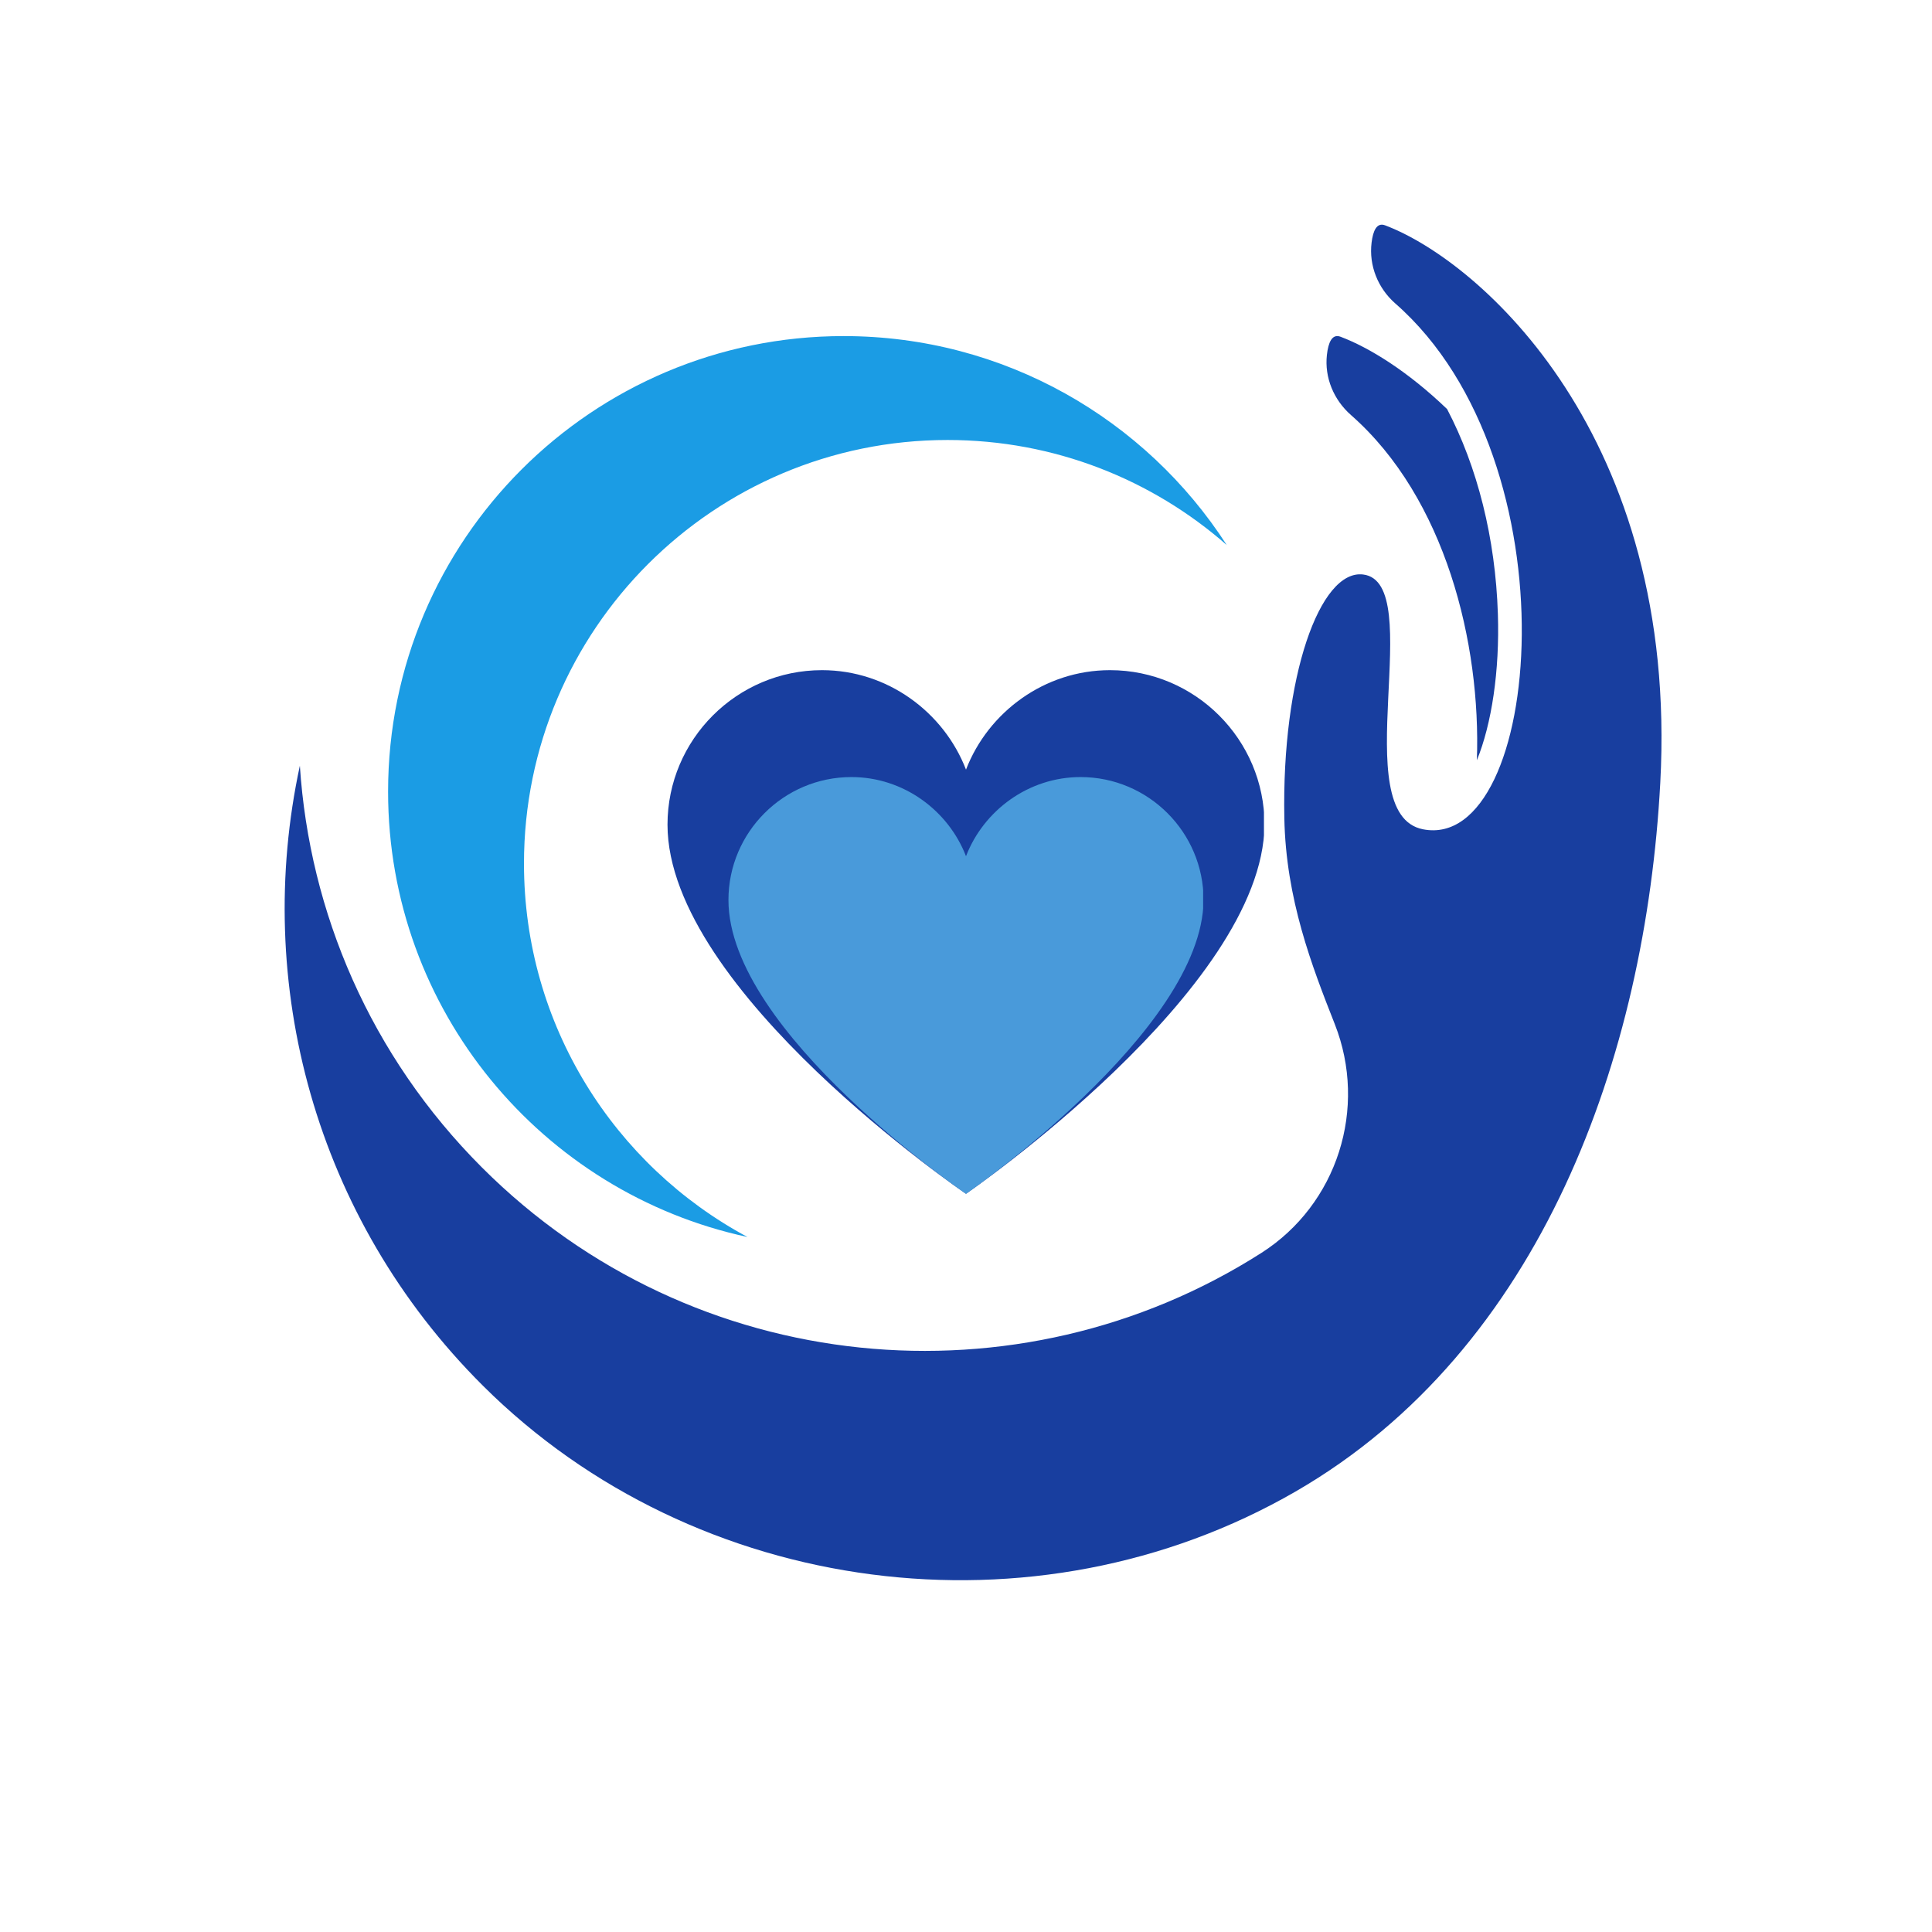
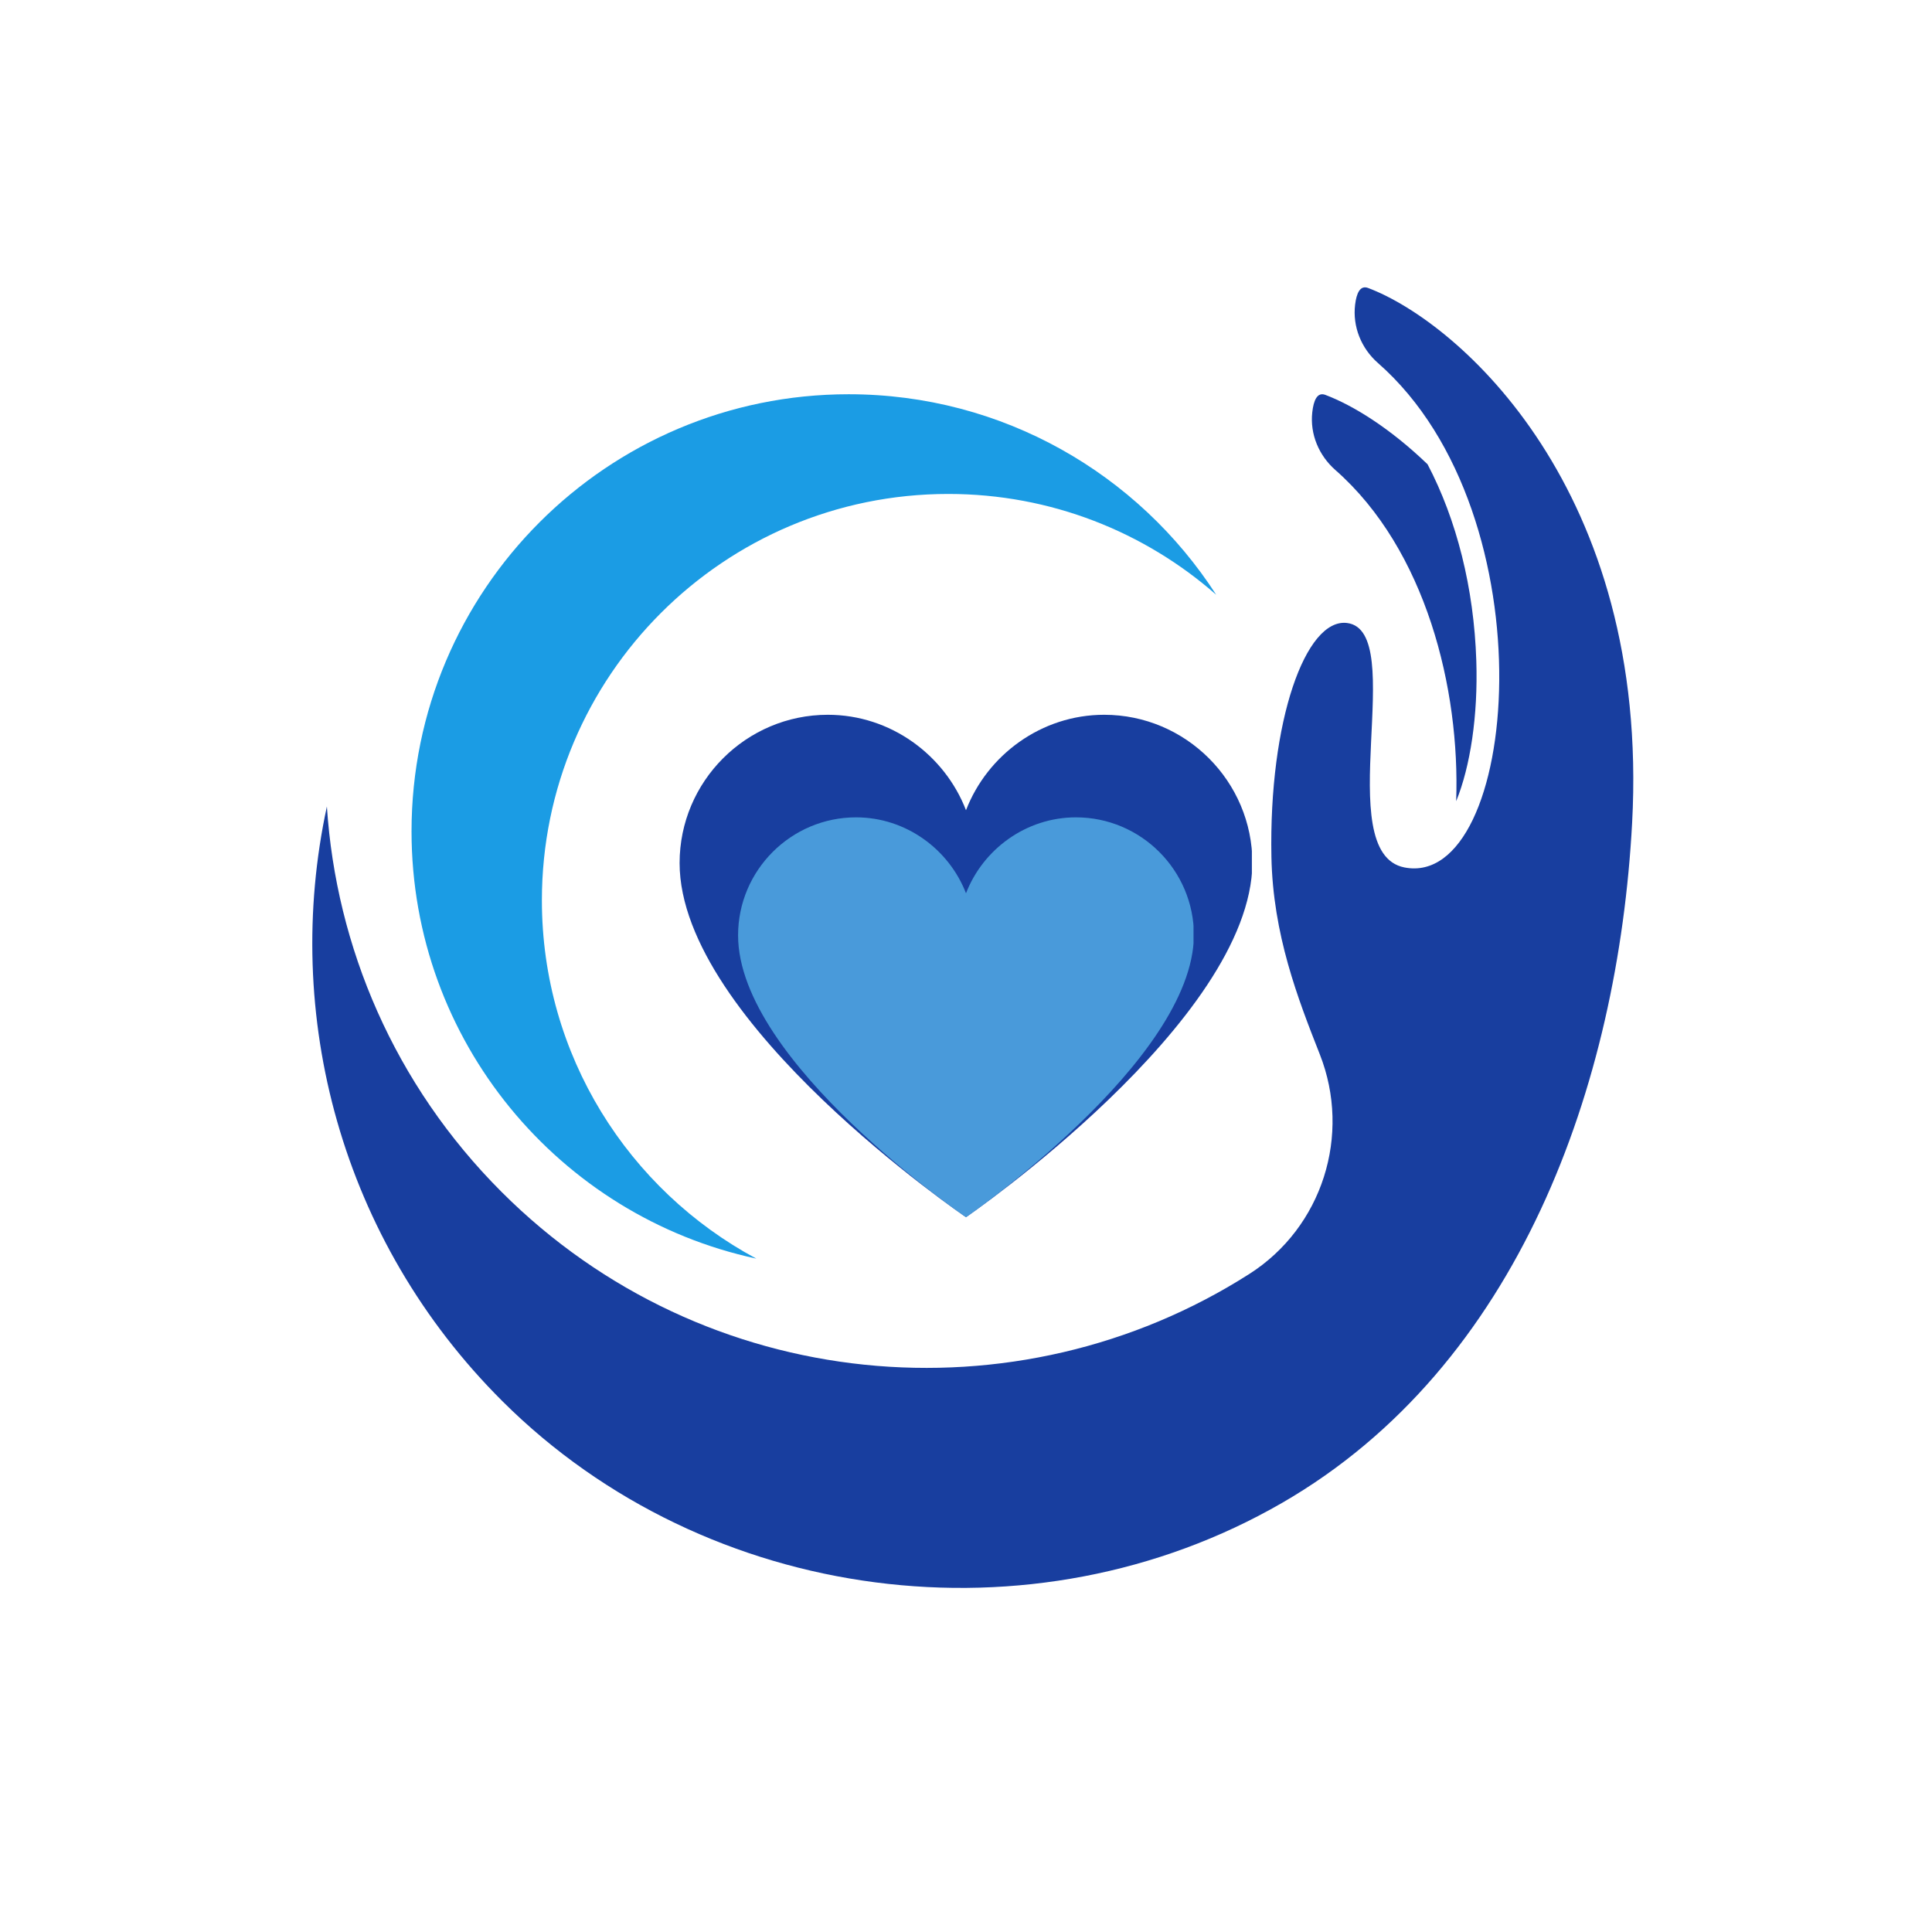
<svg xmlns="http://www.w3.org/2000/svg" width="500" zoomAndPan="magnify" viewBox="0 0 375 375" height="500" preserveAspectRatio="xMidYMid meet" version="1.0">
  <defs>
-     <filter x="0%" y="0%" width="100%" height="100%" id="9ff80d2576">
+     <filter x="0%" y="0%" width="100%" height="100%" id="f6d966ee9c">
      <feColorMatrix values="0 0 0 0 1 0 0 0 0 1 0 0 0 0 1 0 0 0 1 0" color-interpolation-filters="sRGB" />
    </filter>
-     <clipPath id="209bf21e8b">
-       <path d="M 55 43.121 L 323 43.121 L 323 307 L 55 307 Z M 55 43.121 " clip-rule="nonzero" />
+     <clipPath id="88a92a2b07">
+       <path d="M 60 55.309 L 318 55.309 L 318 309 L 60 309 Z M 60 55.309 " clip-rule="nonzero" />
    </clipPath>
-     <clipPath id="f75c280acd">
-       <path d="M 129.562 130.078 L 245.562 130.078 L 245.562 231.723 L 129.562 231.723 Z M 129.562 130.078 " clip-rule="nonzero" />
+     <clipPath id="16be220917">
+       <path d="M 131.91 138.738 L 243 138.738 L 243 236.262 L 131.91 236.262 Z M 131.91 138.738 " clip-rule="nonzero" />
    </clipPath>
-     <clipPath id="5cf4811a6c">
-       <path d="M 129.562 160.066 C 129.562 192.348 187.5 231.723 187.5 231.723 C 187.5 231.723 245.184 192.07 245.438 160.066 C 245.438 143.543 231.973 130.078 215.449 130.078 C 202.75 130.078 191.812 138.211 187.5 149.383 C 183.188 138.211 172.25 130.078 159.551 130.078 C 143.027 130.078 129.562 143.543 129.562 160.066 " clip-rule="nonzero" />
+     <clipPath id="260111eb9a">
+       <path d="M 131.91 167.512 C 131.91 198.484 187.5 236.262 187.5 236.262 C 187.5 236.262 242.844 198.219 243.09 167.512 C 243.09 151.656 230.168 138.738 214.316 138.738 C 202.129 138.738 191.637 146.543 187.5 157.262 C 183.363 146.543 172.871 138.738 160.684 138.738 C 144.832 138.738 131.91 151.656 131.91 167.512 " clip-rule="nonzero" />
    </clipPath>
-     <mask id="b99e9e97f6">
-       <g filter="url(#9ff80d2576)">
+     <mask id="634aec541a">
+       <g filter="url(#f6d966ee9c)">
        <rect x="-37.5" width="450" fill="#000000" y="-37.5" height="450" fill-opacity="0.82" />
      </g>
    </mask>
-     <clipPath id="dcfb3892aa">
-       <path d="M 0.391 0.828 L 92.711 0.828 L 92.711 81.723 L 0.391 81.723 Z M 0.391 0.828 " clip-rule="nonzero" />
+     <clipPath id="94de3c5e19">
+       <path d="M 0.262 0.648 L 88.836 0.648 L 88.836 78.262 L 0.262 78.262 Z M 0.262 0.648 " clip-rule="nonzero" />
    </clipPath>
-     <clipPath id="61e4584cb6">
-       <path d="M 0.391 24.695 C 0.391 50.387 46.5 81.723 46.5 81.723 C 46.5 81.723 92.406 50.168 92.609 24.695 C 92.609 11.547 81.895 0.828 68.742 0.828 C 58.637 0.828 49.93 7.305 46.5 16.191 C 43.07 7.305 34.363 0.828 24.258 0.828 C 11.105 0.828 0.391 11.547 0.391 24.695 " clip-rule="nonzero" />
+     <clipPath id="32e19e33a5">
+       <path d="M 0.262 23.547 C 0.262 48.195 44.5 78.262 44.5 78.262 C 44.5 78.262 88.543 47.984 88.738 23.547 C 88.738 10.93 78.457 0.648 65.84 0.648 C 56.145 0.648 47.793 6.859 44.5 15.387 C 41.207 6.859 32.855 0.648 23.16 0.648 C 10.543 0.648 0.262 10.93 0.262 23.547 " clip-rule="nonzero" />
    </clipPath>
-     <clipPath id="2a3ff79132">
-       <rect x="0" width="93" y="0" height="82" />
+     <clipPath id="2be1c4d510">
+       <rect x="0" width="89" y="0" height="79" />
    </clipPath>
  </defs>
-   <path fill="#1b9ce4" d="M 101.703 167.621 C 101.703 122.211 138.516 85.402 183.922 85.402 C 204.684 85.402 223.641 93.098 238.113 105.793 C 222.371 81.391 194.949 65.234 163.754 65.234 C 114.922 65.234 75.328 104.824 75.328 153.656 C 75.328 196.086 105.215 231.527 145.082 240.098 C 119.258 226.234 101.703 198.98 101.703 167.621 " fill-opacity="1" fill-rule="nonzero" />
-   <g clip-path="url(#209bf21e8b)">
-     <path fill="#183e9f" d="M 268.84 43.734 C 267.219 43.125 266.5 44.816 266.223 47.094 C 265.68 51.547 267.457 55.949 270.828 58.902 C 306.086 89.793 299.242 165.477 276.203 160.965 C 261.074 158.004 277.188 113.035 264.574 111.508 C 256.199 110.488 248.758 131.328 249.289 158.812 C 249.594 174.539 254.645 187.516 259.078 198.777 C 265.504 215.09 259.602 233.77 244.82 243.199 C 197.789 273.215 134.621 267.684 93.543 226.602 C 71.84 204.895 60.062 177.023 58.203 148.625 C 49.129 190.68 60.973 236.34 93.738 268.969 C 135.039 310.098 200.98 318.656 251.457 289.512 C 299.367 261.84 319.406 204.902 322.258 151.969 C 325.887 84.633 287.242 50.66 268.84 43.734 Z M 262.238 80.574 C 280.551 96.672 287.473 124.859 286.66 147.562 C 289.535 140.523 291.098 130.215 290.738 119.176 C 290.266 104.422 286.75 90.602 280.879 79.402 C 273.277 72.094 265.793 67.469 260.191 65.359 C 258.531 64.734 257.816 66.52 257.551 68.879 C 257.059 73.305 258.891 77.637 262.238 80.574 " fill-opacity="1" fill-rule="nonzero" />
+   <path fill="#1b9ce4" d="M 105.18 174.758 C 105.18 131.191 140.5 95.875 184.066 95.875 C 203.984 95.875 222.176 103.258 236.059 115.438 C 220.957 92.027 194.648 76.523 164.719 76.523 C 117.863 76.523 79.879 114.508 79.879 161.363 C 79.879 202.07 108.551 236.074 146.801 244.297 C 122.027 230.996 105.18 204.848 105.18 174.758 " fill-opacity="1" fill-rule="nonzero" />
+   <g clip-path="url(#88a92a2b07)">
+     <path fill="#183e9f" d="M 265.543 55.895 C 263.984 55.312 263.297 56.934 263.027 59.121 C 262.508 63.391 264.215 67.613 267.449 70.449 C 301.273 100.086 294.711 172.699 272.605 168.371 C 258.09 165.531 273.547 122.391 261.449 120.922 C 253.414 119.945 246.273 139.941 246.781 166.309 C 247.074 181.395 251.918 193.844 256.176 204.652 C 262.34 220.301 256.676 238.223 242.496 247.273 C 197.371 276.07 136.766 270.762 97.352 231.348 C 76.527 210.523 65.23 183.781 63.449 156.535 C 54.742 196.883 66.105 240.691 97.543 271.996 C 137.164 311.457 200.434 319.668 248.863 291.703 C 294.832 265.156 314.059 210.527 316.793 159.742 C 320.273 95.137 283.195 62.543 265.543 55.895 Z M 259.207 91.242 C 276.777 106.688 283.418 133.73 282.641 155.516 C 285.398 148.762 286.895 138.867 286.551 128.277 C 286.098 114.121 282.727 100.863 277.09 90.117 C 269.801 83.105 262.621 78.672 257.242 76.645 C 255.648 76.047 254.965 77.758 254.711 80.023 C 254.238 84.27 255.996 88.426 259.207 91.242 " fill-opacity="1" fill-rule="nonzero" />
  </g>
-   <g clip-path="url(#f75c280acd)">
-     <g clip-path="url(#5cf4811a6c)">
-       <path fill="#183e9f" d="M 129.562 130.078 L 245.332 130.078 L 245.332 231.723 L 129.562 231.723 Z M 129.562 130.078 " fill-opacity="1" fill-rule="nonzero" />
+   <g clip-path="url(#16be220917)">
+     <g clip-path="url(#260111eb9a)">
+       <path fill="#183e9f" d="M 131.91 138.738 L 242.988 138.738 L 242.988 236.262 L 131.91 236.262 Z M 131.91 138.738 " fill-opacity="1" fill-rule="nonzero" />
    </g>
  </g>
-   <g mask="url(#b99e9e97f6)">
-     <g transform="matrix(1, 0, 0, 1, 141, 150)">
-       <g clip-path="url(#2a3ff79132)">
-         <g clip-path="url(#dcfb3892aa)">
-           <g clip-path="url(#61e4584cb6)">
-             <path fill="#54afe6" d="M 0.391 0.828 L 92.527 0.828 L 92.527 81.723 L 0.391 81.723 Z M 0.391 0.828 " fill-opacity="1" fill-rule="nonzero" />
+   <g mask="url(#634aec541a)">
+     <g transform="matrix(1, 0, 0, 1, 143, 158)">
+       <g clip-path="url(#2be1c4d510)">
+         <g clip-path="url(#94de3c5e19)">
+           <g clip-path="url(#32e19e33a5)">
+             <path fill="#54afe6" d="M 0.262 0.648 L 88.66 0.648 L 88.66 78.262 L 0.262 78.262 Z M 0.262 0.648 " fill-opacity="1" fill-rule="nonzero" />
          </g>
        </g>
      </g>
    </g>
  </g>
</svg>
